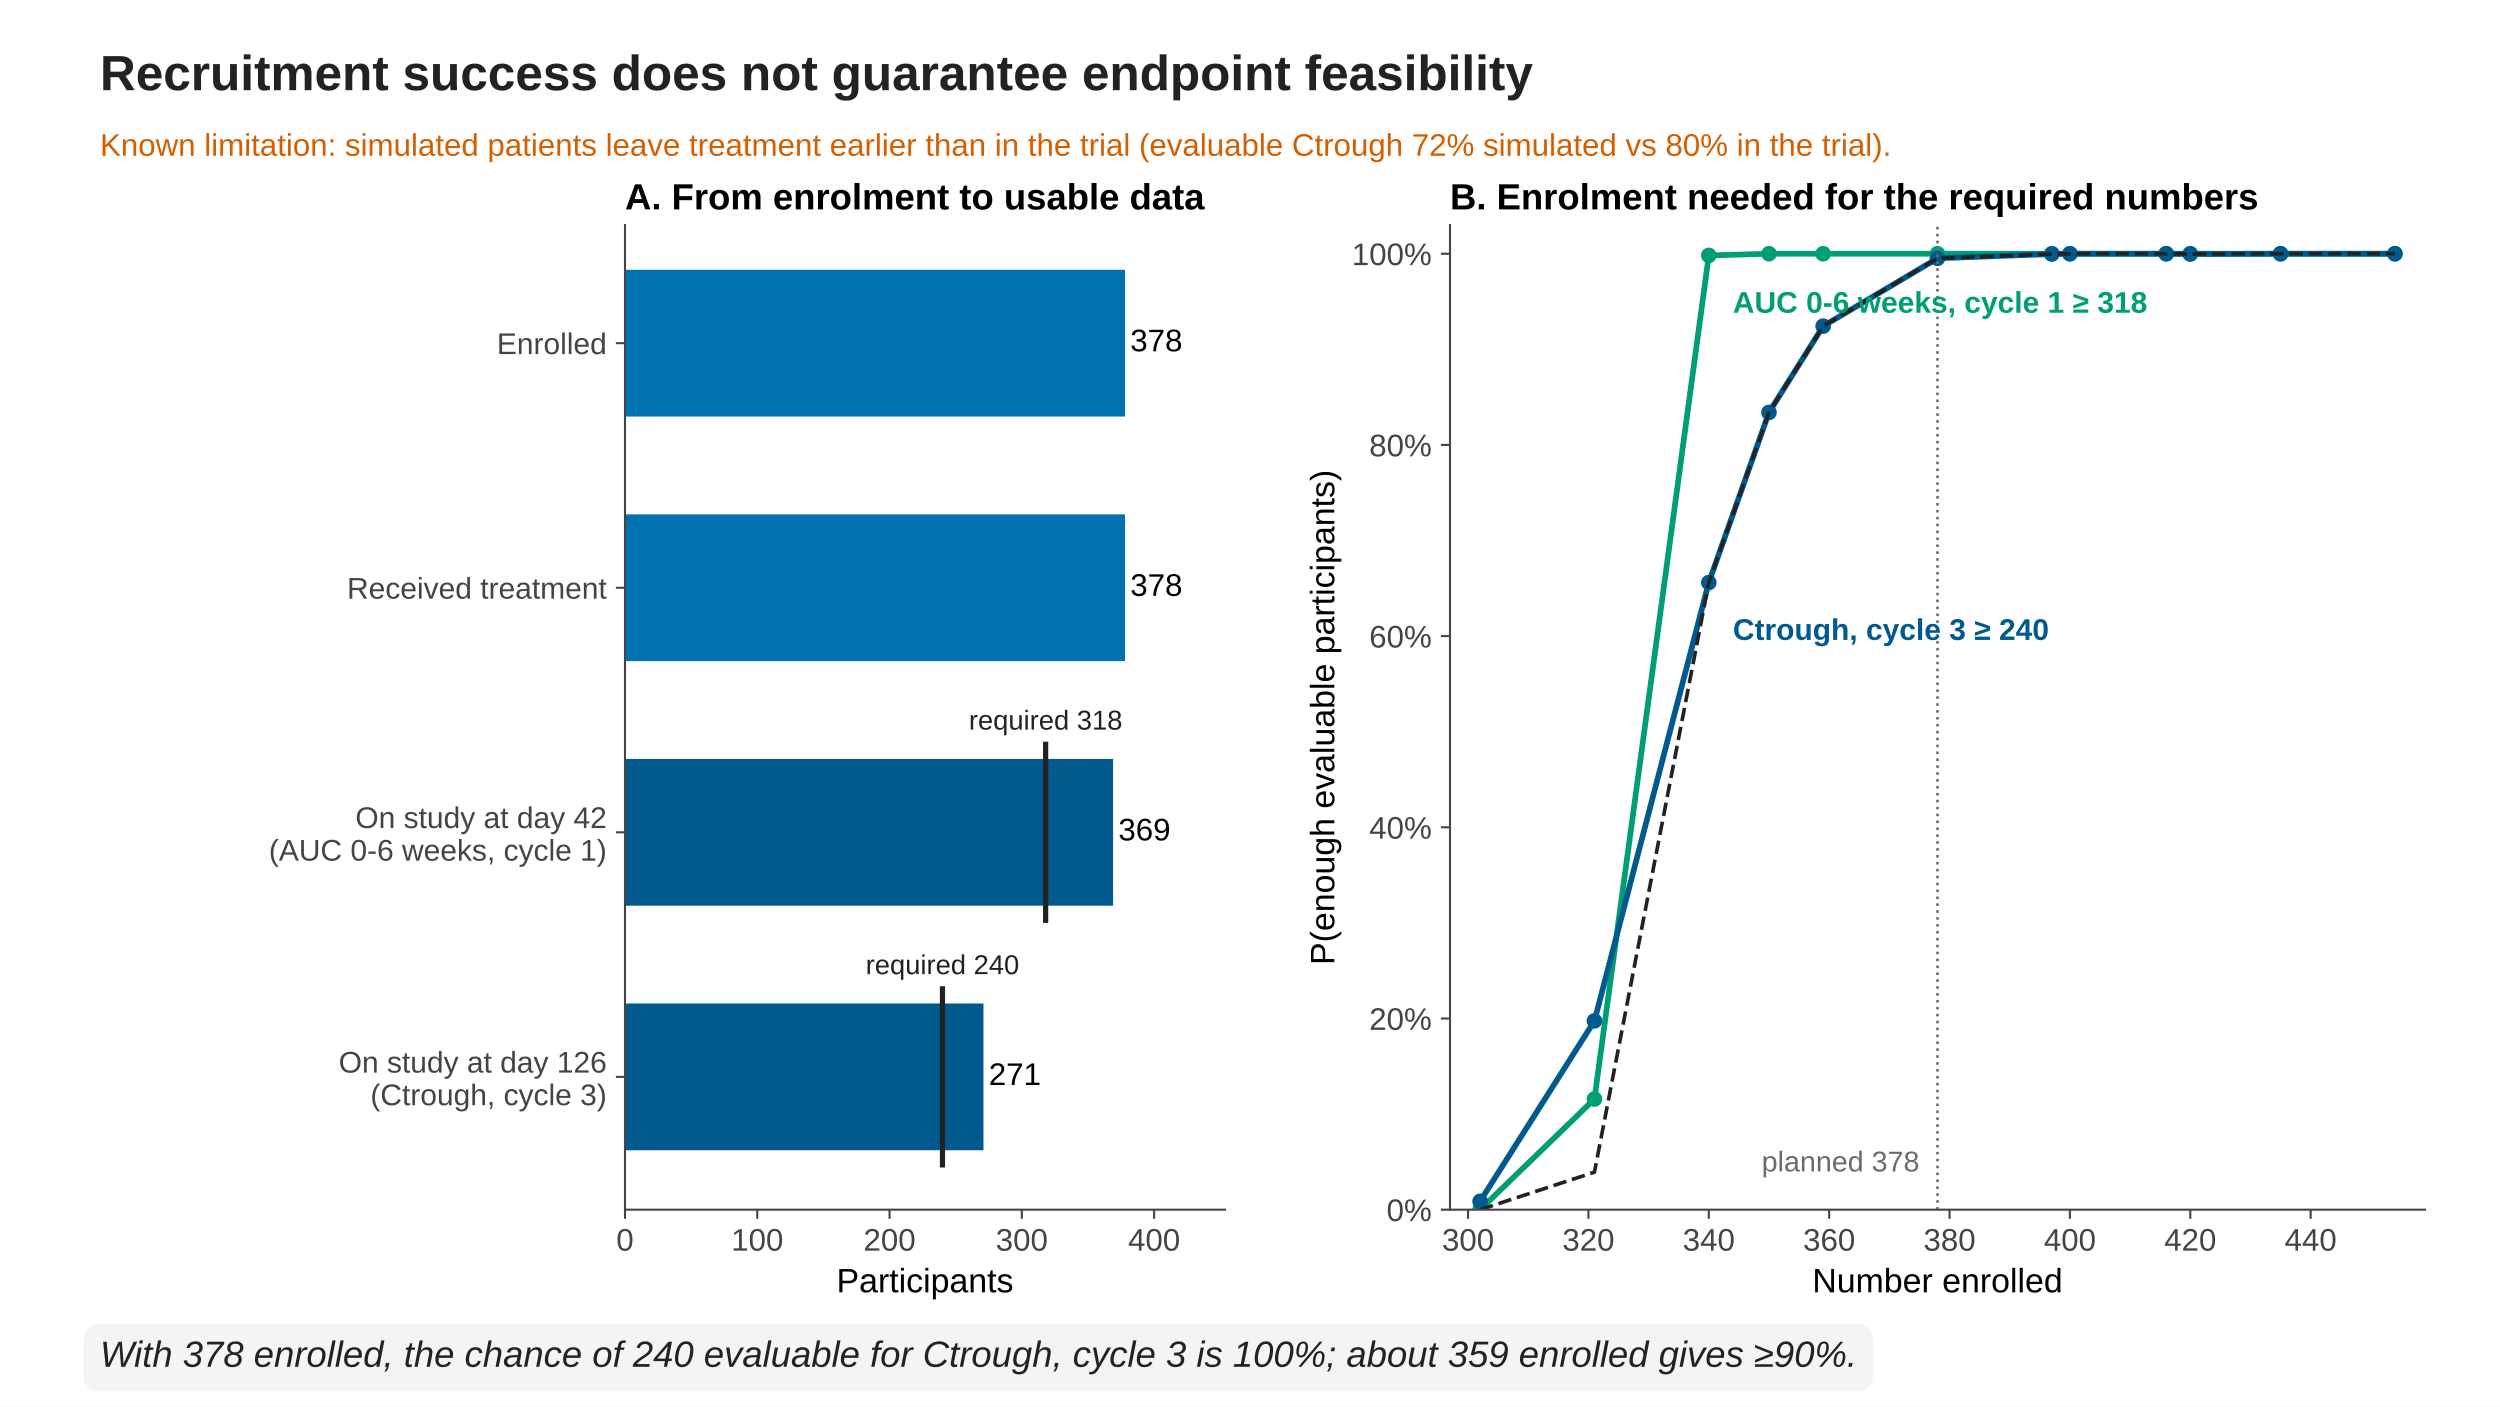
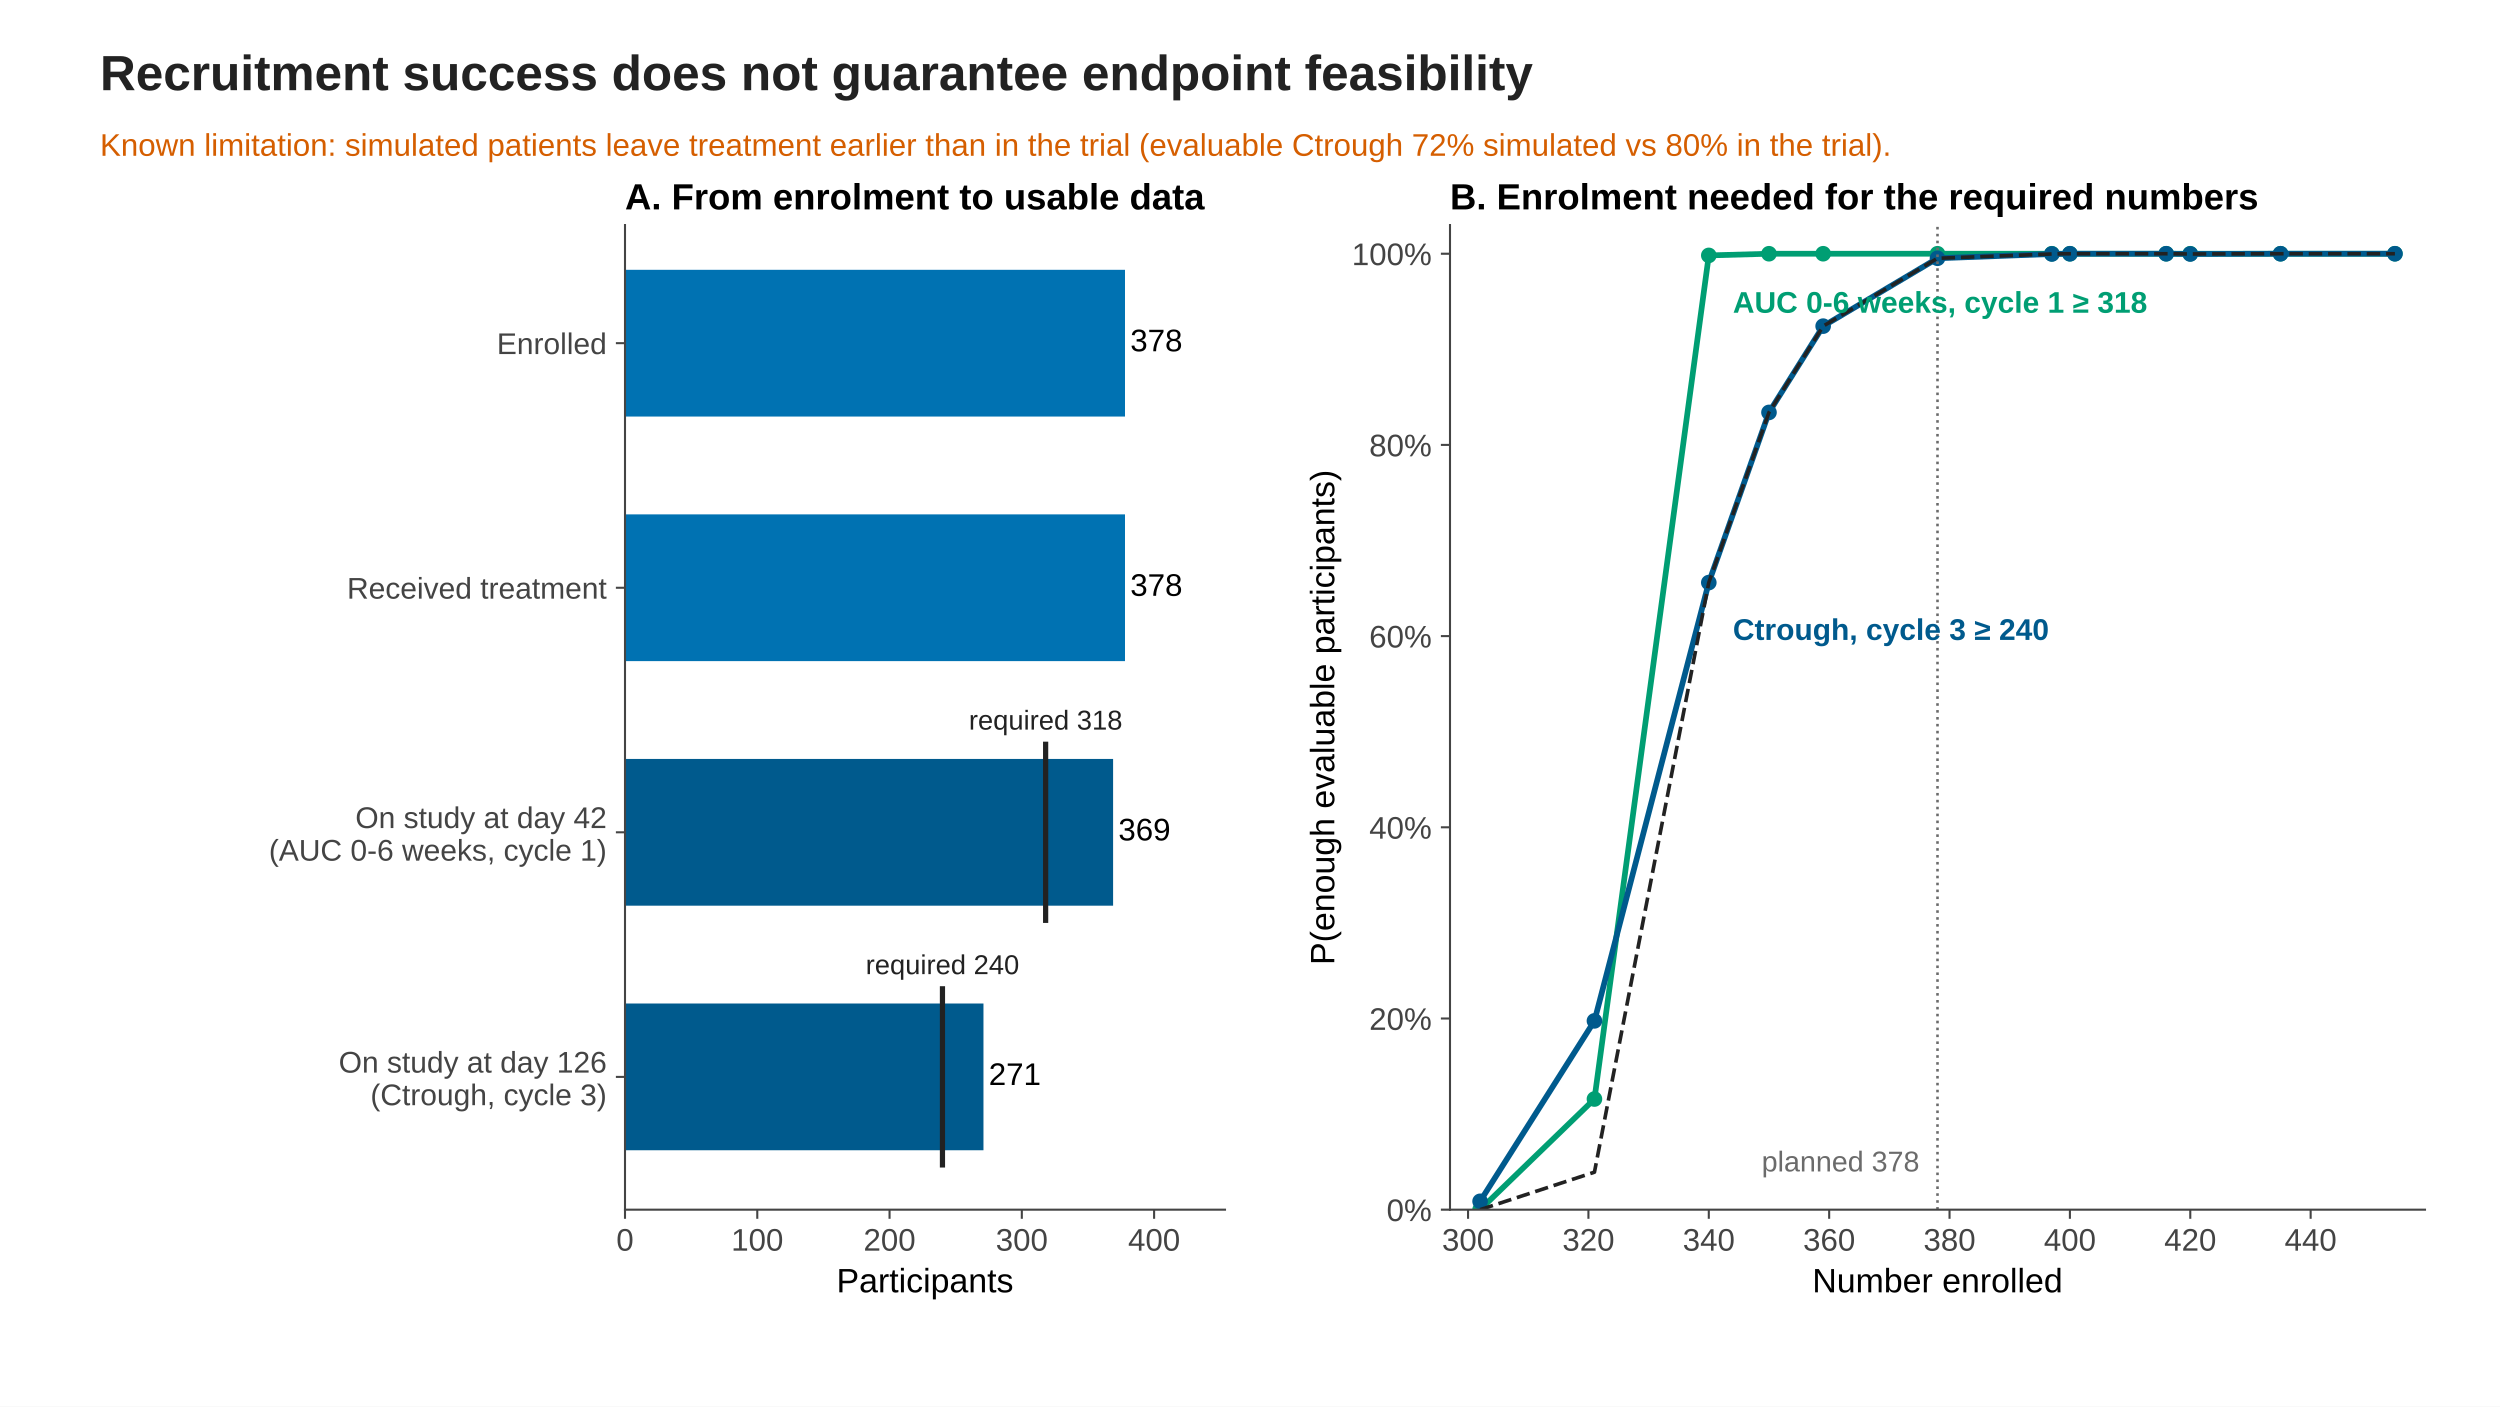
<svg xmlns="http://www.w3.org/2000/svg" xmlns:xlink="http://www.w3.org/1999/xlink" width="959.76pt" height="540pt" viewBox="0 0 959.76 540" version="1.1">
  <defs>
    <style type="text/css">*{stroke-linejoin: round; stroke-linecap: butt}</style>
  </defs>
  <g id="figure_1">
    <g id="patch_1">
      <path d="M 0 540  L 959.76 540  L 959.76 0  L 0 0  z " style="fill: #ffffff" />
    </g>
    <g id="axes_1">
      <g id="patch_2">
        <path d="M 239.94 464.4  L 470.282 464.4  L 470.282 86.4  L 239.94 86.4  z " style="fill: #ffffff" />
      </g>
      <g id="patch_3">
-         <path d="M 239.94 159.916  L 431.892 159.916  L 431.892 103.582  L 239.94 103.582  z " clip-path="url(#paa277f464e)" style="fill: #0072b2" />
+         <path d="M 239.94 159.916  L 431.892 159.916  L 431.892 103.582  L 239.94 103.582  z " clip-path="url(#pf78d6e358f)" style="fill: #0072b2" />
      </g>
      <g id="patch_4">
-         <path d="M 239.94 253.805  L 431.892 253.805  L 431.892 197.472  L 239.94 197.472  z " clip-path="url(#paa277f464e)" style="fill: #0072b2" />
+         <path d="M 239.94 253.805  L 431.892 253.805  L 431.892 197.472  L 239.94 197.472  z " clip-path="url(#pf78d6e358f)" style="fill: #0072b2" />
      </g>
      <g id="patch_5">
-         <path d="M 239.94 347.695  L 427.322 347.695  L 427.322 291.361  L 239.94 291.361  z " clip-path="url(#paa277f464e)" style="fill: #005a8d" />
+         <path d="M 239.94 347.695  L 427.322 347.695  L 427.322 291.361  L 239.94 291.361  z " clip-path="url(#pf78d6e358f)" style="fill: #005a8d" />
      </g>
      <g id="patch_6">
-         <path d="M 239.94 441.585  L 377.556 441.585  L 377.556 385.251  L 239.94 385.251  z " clip-path="url(#paa277f464e)" style="fill: #005a8d" />
+         <path d="M 239.94 441.585  L 377.556 441.585  L 377.556 385.251  L 239.94 385.251  z " clip-path="url(#pf78d6e358f)" style="fill: #005a8d" />
      </g>
      <g id="matplotlib.axis_1">
        <g id="xtick_1">
          <g id="line2d_1">
            <defs>
-               <path id="m299e68c3b0" d="M 0 0  L 0 3.5  " style="stroke: #444444; stroke-width: 0.8" />
+               <path id="m093eab5a1e" d="M 0 0  L 0 3.5  " style="stroke: #444444; stroke-width: 0.8" />
            </defs>
            <g>
-               <use xlink:href="#m299e68c3b0" x="239.94" y="464.4" style="fill: #444444; stroke: #444444; stroke-width: 0.8" />
+               <use xlink:href="#m093eab5a1e" x="239.94" y="464.4" style="fill: #444444; stroke: #444444; stroke-width: 0.8" />
            </g>
          </g>
          <g id="text_1">
            <text style="font-size: 12px; font-family: 'Arial'; text-anchor: middle; fill: #444444" x="239.94" y="480.136" transform="rotate(-0 239.94 480.1363)">0</text>
          </g>
        </g>
        <g id="xtick_2">
          <g id="line2d_2">
            <g>
-               <use xlink:href="#m299e68c3b0" x="290.721" y="464.4" style="fill: #444444; stroke: #444444; stroke-width: 0.8" />
+               <use xlink:href="#m093eab5a1e" x="290.721" y="464.4" style="fill: #444444; stroke: #444444; stroke-width: 0.8" />
            </g>
          </g>
          <g id="text_2">
            <text style="font-size: 12px; font-family: 'Arial'; text-anchor: middle; fill: #444444" x="290.721" y="480.136" transform="rotate(-0 290.721 480.1363)">100</text>
          </g>
        </g>
        <g id="xtick_3">
          <g id="line2d_3">
            <g>
-               <use xlink:href="#m299e68c3b0" x="341.502" y="464.4" style="fill: #444444; stroke: #444444; stroke-width: 0.8" />
+               <use xlink:href="#m093eab5a1e" x="341.502" y="464.4" style="fill: #444444; stroke: #444444; stroke-width: 0.8" />
            </g>
          </g>
          <g id="text_3">
            <text style="font-size: 12px; font-family: 'Arial'; text-anchor: middle; fill: #444444" x="341.502" y="480.136" transform="rotate(-0 341.5019 480.1363)">200</text>
          </g>
        </g>
        <g id="xtick_4">
          <g id="line2d_4">
            <g>
-               <use xlink:href="#m299e68c3b0" x="392.283" y="464.4" style="fill: #444444; stroke: #444444; stroke-width: 0.8" />
+               <use xlink:href="#m093eab5a1e" x="392.283" y="464.4" style="fill: #444444; stroke: #444444; stroke-width: 0.8" />
            </g>
          </g>
          <g id="text_4">
            <text style="font-size: 12px; font-family: 'Arial'; text-anchor: middle; fill: #444444" x="392.283" y="480.136" transform="rotate(-0 392.2829 480.1363)">300</text>
          </g>
        </g>
        <g id="xtick_5">
          <g id="line2d_5">
            <g>
-               <use xlink:href="#m299e68c3b0" x="443.064" y="464.4" style="fill: #444444; stroke: #444444; stroke-width: 0.8" />
+               <use xlink:href="#m093eab5a1e" x="443.064" y="464.4" style="fill: #444444; stroke: #444444; stroke-width: 0.8" />
            </g>
          </g>
          <g id="text_5">
            <text style="font-size: 12px; font-family: 'Arial'; text-anchor: middle; fill: #444444" x="443.064" y="480.136" transform="rotate(-0 443.0638 480.1363)">400</text>
          </g>
        </g>
        <g id="text_6">
          <text style="font-size: 13px; font-family: 'Arial'; text-anchor: middle" x="355.111" y="496.126" transform="rotate(-0 355.1112 496.1261)">Participants</text>
        </g>
      </g>
      <g id="matplotlib.axis_2">
        <g id="ytick_1">
          <g id="line2d_6">
            <defs>
-               <path id="m68c7b02f90" d="M 0 0  L -3.5 0  " style="stroke: #444444; stroke-width: 0.8" />
+               <path id="m3fc8a2ce9f" d="M 0 0  L -3.5 0  " style="stroke: #444444; stroke-width: 0.8" />
            </defs>
            <g>
-               <use xlink:href="#m68c7b02f90" x="239.94" y="131.749" style="fill: #444444; stroke: #444444; stroke-width: 0.8" />
+               <use xlink:href="#m3fc8a2ce9f" x="239.94" y="131.749" style="fill: #444444; stroke: #444444; stroke-width: 0.8" />
            </g>
          </g>
          <g id="text_7">
            <text style="font-size: 11.5px; font-family: 'Arial'; text-anchor: end; fill: #444444" x="232.94" y="135.935" transform="rotate(-0 232.94 135.9349)">Enrolled</text>
          </g>
        </g>
        <g id="ytick_2">
          <g id="line2d_7">
            <g>
-               <use xlink:href="#m68c7b02f90" x="239.94" y="225.638" style="fill: #444444; stroke: #444444; stroke-width: 0.8" />
+               <use xlink:href="#m3fc8a2ce9f" x="239.94" y="225.638" style="fill: #444444; stroke: #444444; stroke-width: 0.8" />
            </g>
          </g>
          <g id="text_8">
            <text style="font-size: 11.5px; font-family: 'Arial'; text-anchor: end; fill: #444444" x="232.94" y="229.825" transform="rotate(-0 232.94 229.8246)">Received treatment</text>
          </g>
        </g>
        <g id="ytick_3">
          <g id="line2d_8">
            <g>
-               <use xlink:href="#m68c7b02f90" x="239.94" y="319.528" style="fill: #444444; stroke: #444444; stroke-width: 0.8" />
+               <use xlink:href="#m3fc8a2ce9f" x="239.94" y="319.528" style="fill: #444444; stroke: #444444; stroke-width: 0.8" />
            </g>
          </g>
          <g id="text_9">
            <text style="font-size: 11.5px; font-family: 'Arial'; fill: #444444" transform="translate(136.4155 317.8903)">On study at day 42</text>
            <text style="font-size: 11.5px; font-family: 'Arial'; fill: #444444" transform="translate(103.2164 330.4068)">(AUC 0-6 weeks, cycle 1)</text>
          </g>
        </g>
        <g id="ytick_4">
          <g id="line2d_9">
            <g>
-               <use xlink:href="#m68c7b02f90" x="239.94" y="413.418" style="fill: #444444; stroke: #444444; stroke-width: 0.8" />
+               <use xlink:href="#m3fc8a2ce9f" x="239.94" y="413.418" style="fill: #444444; stroke: #444444; stroke-width: 0.8" />
            </g>
          </g>
          <g id="text_10">
            <text style="font-size: 11.5px; font-family: 'Arial'; fill: #444444" transform="translate(130.0204 411.78)">On study at day 126</text>
            <text style="font-size: 11.5px; font-family: 'Arial'; fill: #444444" transform="translate(142.1924 424.2966)">(Ctrough, cycle 3)</text>
          </g>
        </g>
      </g>
      <g id="line2d_10">
-         <path d="M 401.423 353.328  L 401.423 285.728  " clip-path="url(#paa277f464e)" style="fill: none; stroke: #222222; stroke-width: 2; stroke-linecap: square" />
+         <path d="M 401.423 353.328  L 401.423 285.728  " clip-path="url(#pf78d6e358f)" style="fill: none; stroke: #222222; stroke-width: 2; stroke-linecap: square" />
      </g>
      <g id="line2d_11">
-         <path d="M 361.814 447.218  L 361.814 379.618  " clip-path="url(#paa277f464e)" style="fill: none; stroke: #222222; stroke-width: 2; stroke-linecap: square" />
+         <path d="M 361.814 447.218  L 361.814 379.618  " clip-path="url(#pf78d6e358f)" style="fill: none; stroke: #222222; stroke-width: 2; stroke-linecap: square" />
      </g>
      <g id="patch_7">
        <path d="M 239.94 464.4  L 239.94 86.4  " style="fill: none; stroke: #444444; stroke-width: 0.8; stroke-linejoin: miter; stroke-linecap: square" />
      </g>
      <g id="patch_8">
        <path d="M 239.94 464.4  L 470.282 464.4  " style="fill: none; stroke: #444444; stroke-width: 0.8; stroke-linejoin: miter; stroke-linecap: square" />
      </g>
      <g id="text_11">
        <text style="font-size: 12px; font-family: 'Arial'; text-anchor: start" x="433.923" y="134.854" transform="rotate(-0 433.9232 134.8542)">378</text>
      </g>
      <g id="text_12">
        <text style="font-size: 12px; font-family: 'Arial'; text-anchor: start" x="433.923" y="228.744" transform="rotate(-0 433.9232 228.7439)">378</text>
      </g>
      <g id="text_13">
        <text style="font-size: 12px; font-family: 'Arial'; text-anchor: start" x="429.353" y="322.634" transform="rotate(-0 429.353 322.6336)">369</text>
      </g>
      <g id="text_14">
        <text style="font-size: 12px; font-family: 'Arial'; text-anchor: start" x="379.588" y="416.523" transform="rotate(-0 379.5876 416.5234)">271</text>
      </g>
      <g id="text_15">
        <text style="font-size: 10.5px; font-family: 'Arial'; text-anchor: middle; fill: #222222" x="401.423" y="280.094" transform="rotate(-0 401.4234 280.0945)">required 318</text>
      </g>
      <g id="text_16">
        <text style="font-size: 10.5px; font-family: 'Arial'; text-anchor: middle; fill: #222222" x="361.814" y="373.984" transform="rotate(-0 361.8143 373.9842)">required 240</text>
      </g>
      <g id="text_17">
        <text style="font-weight: 700; font-size: 14px; font-family: 'Arial'; text-anchor: start" x="239.94" y="80.4" transform="rotate(-0 239.94 80.4)">A. From enrolment to usable data</text>
      </g>
    </g>
    <g id="axes_2">
      <g id="patch_9">
        <path d="M 556.661 464.4  L 930.967 464.4  L 930.967 86.4  L 556.661 86.4  z " style="fill: #ffffff" />
      </g>
      <g id="matplotlib.axis_3">
        <g id="xtick_6">
          <g id="line2d_12">
            <g>
-               <use xlink:href="#m299e68c3b0" x="563.592" y="464.4" style="fill: #444444; stroke: #444444; stroke-width: 0.8" />
+               <use xlink:href="#m093eab5a1e" x="563.592" y="464.4" style="fill: #444444; stroke: #444444; stroke-width: 0.8" />
            </g>
          </g>
          <g id="text_18">
            <text style="font-size: 12px; font-family: 'Arial'; text-anchor: middle; fill: #444444" x="563.592" y="480.136" transform="rotate(-0 563.5924 480.1363)">300</text>
          </g>
        </g>
        <g id="xtick_7">
          <g id="line2d_13">
            <g>
-               <use xlink:href="#m299e68c3b0" x="609.803" y="464.4" style="fill: #444444; stroke: #444444; stroke-width: 0.8" />
+               <use xlink:href="#m093eab5a1e" x="609.803" y="464.4" style="fill: #444444; stroke: #444444; stroke-width: 0.8" />
            </g>
          </g>
          <g id="text_19">
            <text style="font-size: 12px; font-family: 'Arial'; text-anchor: middle; fill: #444444" x="609.803" y="480.136" transform="rotate(-0 609.8031 480.1363)">320</text>
          </g>
        </g>
        <g id="xtick_8">
          <g id="line2d_14">
            <g>
-               <use xlink:href="#m299e68c3b0" x="656.014" y="464.4" style="fill: #444444; stroke: #444444; stroke-width: 0.8" />
+               <use xlink:href="#m093eab5a1e" x="656.014" y="464.4" style="fill: #444444; stroke: #444444; stroke-width: 0.8" />
            </g>
          </g>
          <g id="text_20">
            <text style="font-size: 12px; font-family: 'Arial'; text-anchor: middle; fill: #444444" x="656.014" y="480.136" transform="rotate(-0 656.0137 480.1363)">340</text>
          </g>
        </g>
        <g id="xtick_9">
          <g id="line2d_15">
            <g>
-               <use xlink:href="#m299e68c3b0" x="702.224" y="464.4" style="fill: #444444; stroke: #444444; stroke-width: 0.8" />
+               <use xlink:href="#m093eab5a1e" x="702.224" y="464.4" style="fill: #444444; stroke: #444444; stroke-width: 0.8" />
            </g>
          </g>
          <g id="text_21">
            <text style="font-size: 12px; font-family: 'Arial'; text-anchor: middle; fill: #444444" x="702.224" y="480.136" transform="rotate(-0 702.2244 480.1363)">360</text>
          </g>
        </g>
        <g id="xtick_10">
          <g id="line2d_16">
            <g>
-               <use xlink:href="#m299e68c3b0" x="748.435" y="464.4" style="fill: #444444; stroke: #444444; stroke-width: 0.8" />
+               <use xlink:href="#m093eab5a1e" x="748.435" y="464.4" style="fill: #444444; stroke: #444444; stroke-width: 0.8" />
            </g>
          </g>
          <g id="text_22">
            <text style="font-size: 12px; font-family: 'Arial'; text-anchor: middle; fill: #444444" x="748.435" y="480.136" transform="rotate(-0 748.4351 480.1363)">380</text>
          </g>
        </g>
        <g id="xtick_11">
          <g id="line2d_17">
            <g>
-               <use xlink:href="#m299e68c3b0" x="794.646" y="464.4" style="fill: #444444; stroke: #444444; stroke-width: 0.8" />
+               <use xlink:href="#m093eab5a1e" x="794.646" y="464.4" style="fill: #444444; stroke: #444444; stroke-width: 0.8" />
            </g>
          </g>
          <g id="text_23">
            <text style="font-size: 12px; font-family: 'Arial'; text-anchor: middle; fill: #444444" x="794.646" y="480.136" transform="rotate(-0 794.6457 480.1363)">400</text>
          </g>
        </g>
        <g id="xtick_12">
          <g id="line2d_18">
            <g>
-               <use xlink:href="#m299e68c3b0" x="840.856" y="464.4" style="fill: #444444; stroke: #444444; stroke-width: 0.8" />
+               <use xlink:href="#m093eab5a1e" x="840.856" y="464.4" style="fill: #444444; stroke: #444444; stroke-width: 0.8" />
            </g>
          </g>
          <g id="text_24">
            <text style="font-size: 12px; font-family: 'Arial'; text-anchor: middle; fill: #444444" x="840.856" y="480.136" transform="rotate(-0 840.8564 480.1363)">420</text>
          </g>
        </g>
        <g id="xtick_13">
          <g id="line2d_19">
            <g>
-               <use xlink:href="#m299e68c3b0" x="887.067" y="464.4" style="fill: #444444; stroke: #444444; stroke-width: 0.8" />
+               <use xlink:href="#m093eab5a1e" x="887.067" y="464.4" style="fill: #444444; stroke: #444444; stroke-width: 0.8" />
            </g>
          </g>
          <g id="text_25">
            <text style="font-size: 12px; font-family: 'Arial'; text-anchor: middle; fill: #444444" x="887.067" y="480.136" transform="rotate(-0 887.0671 480.1363)">440</text>
          </g>
        </g>
        <g id="text_26">
          <text style="font-size: 13px; font-family: 'Arial'; text-anchor: middle" x="743.814" y="496.126" transform="rotate(-0 743.814 496.1261)">Number enrolled</text>
        </g>
      </g>
      <g id="matplotlib.axis_4">
        <g id="ytick_5">
          <g id="line2d_20">
            <g>
-               <use xlink:href="#m68c7b02f90" x="556.661" y="464.4" style="fill: #444444; stroke: #444444; stroke-width: 0.8" />
+               <use xlink:href="#m3fc8a2ce9f" x="556.661" y="464.4" style="fill: #444444; stroke: #444444; stroke-width: 0.8" />
            </g>
          </g>
          <g id="text_27">
            <text style="font-size: 12px; font-family: 'Arial'; text-anchor: end; fill: #444444" x="549.661" y="468.768" transform="rotate(-0 549.6608 468.7682)">0%</text>
          </g>
        </g>
        <g id="ytick_6">
          <g id="line2d_21">
            <g>
-               <use xlink:href="#m68c7b02f90" x="556.661" y="391.002" style="fill: #444444; stroke: #444444; stroke-width: 0.8" />
+               <use xlink:href="#m3fc8a2ce9f" x="556.661" y="391.002" style="fill: #444444; stroke: #444444; stroke-width: 0.8" />
            </g>
          </g>
          <g id="text_28">
            <text style="font-size: 12px; font-family: 'Arial'; text-anchor: end; fill: #444444" x="549.661" y="395.37" transform="rotate(-0 549.6608 395.3701)">20%</text>
          </g>
        </g>
        <g id="ytick_7">
          <g id="line2d_22">
            <g>
-               <use xlink:href="#m68c7b02f90" x="556.661" y="317.604" style="fill: #444444; stroke: #444444; stroke-width: 0.8" />
+               <use xlink:href="#m3fc8a2ce9f" x="556.661" y="317.604" style="fill: #444444; stroke: #444444; stroke-width: 0.8" />
            </g>
          </g>
          <g id="text_29">
            <text style="font-size: 12px; font-family: 'Arial'; text-anchor: end; fill: #444444" x="549.661" y="321.972" transform="rotate(-0 549.6608 321.972)">40%</text>
          </g>
        </g>
        <g id="ytick_8">
          <g id="line2d_23">
            <g>
-               <use xlink:href="#m68c7b02f90" x="556.661" y="244.206" style="fill: #444444; stroke: #444444; stroke-width: 0.8" />
+               <use xlink:href="#m3fc8a2ce9f" x="556.661" y="244.206" style="fill: #444444; stroke: #444444; stroke-width: 0.8" />
            </g>
          </g>
          <g id="text_30">
            <text style="font-size: 12px; font-family: 'Arial'; text-anchor: end; fill: #444444" x="549.661" y="248.574" transform="rotate(-0 549.6608 248.574)">60%</text>
          </g>
        </g>
        <g id="ytick_9">
          <g id="line2d_24">
            <g>
-               <use xlink:href="#m68c7b02f90" x="556.661" y="170.808" style="fill: #444444; stroke: #444444; stroke-width: 0.8" />
+               <use xlink:href="#m3fc8a2ce9f" x="556.661" y="170.808" style="fill: #444444; stroke: #444444; stroke-width: 0.8" />
            </g>
          </g>
          <g id="text_31">
            <text style="font-size: 12px; font-family: 'Arial'; text-anchor: end; fill: #444444" x="549.661" y="175.176" transform="rotate(-0 549.6608 175.1759)">80%</text>
          </g>
        </g>
        <g id="ytick_10">
          <g id="line2d_25">
            <g>
-               <use xlink:href="#m68c7b02f90" x="556.661" y="97.41" style="fill: #444444; stroke: #444444; stroke-width: 0.8" />
+               <use xlink:href="#m3fc8a2ce9f" x="556.661" y="97.41" style="fill: #444444; stroke: #444444; stroke-width: 0.8" />
            </g>
          </g>
          <g id="text_32">
            <text style="font-size: 12px; font-family: 'Arial'; text-anchor: end; fill: #444444" x="549.661" y="101.778" transform="rotate(-0 549.6608 101.7779)">100%</text>
          </g>
        </g>
        <g id="text_33">
          <text style="font-size: 13px; font-family: 'Arial'; text-anchor: middle" x="512.235" y="275.4" transform="rotate(-90 512.2347 275.4)">P(enough evaluable participants)</text>
        </g>
      </g>
      <g id="line2d_26">
-         <path d="M 568.213 464.4  L 612.114 421.921  L 656.014 98.052  L 679.119 97.41  L 699.914 97.41  L 743.814 97.41  L 787.714 97.41  L 794.646 97.41  L 831.614 97.41  L 840.856 97.41  L 875.514 97.41  L 919.415 97.41  " clip-path="url(#pd9a2366517)" style="fill: none; stroke: #009e73; stroke-width: 2.2; stroke-linecap: square" />
+         <path d="M 568.213 464.4  L 612.114 421.921  L 656.014 98.052  L 679.119 97.41  L 699.914 97.41  L 743.814 97.41  L 787.714 97.41  L 794.646 97.41  L 831.614 97.41  L 840.856 97.41  L 875.514 97.41  L 919.415 97.41  " clip-path="url(#p56911803e5)" style="fill: none; stroke: #009e73; stroke-width: 2.2; stroke-linecap: square" />
        <defs>
-           <path id="m0de70c216f" d="M 0 2.5  C 0.663 2.5 1.299 2.237 1.768 1.768  C 2.237 1.299 2.5 0.663 2.5 0  C 2.5 -0.663 2.237 -1.299 1.768 -1.768  C 1.299 -2.237 0.663 -2.5 0 -2.5  C -0.663 -2.5 -1.299 -2.237 -1.768 -1.768  C -2.237 -1.299 -2.5 -0.663 -2.5 0  C -2.5 0.663 -2.237 1.299 -1.768 1.768  C -1.299 2.237 -0.663 2.5 0 2.5  z " style="stroke: #009e73" />
+           <path id="m83e90d283c" d="M 0 2.5  C 0.663 2.5 1.299 2.237 1.768 1.768  C 2.237 1.299 2.5 0.663 2.5 0  C 2.5 -0.663 2.237 -1.299 1.768 -1.768  C 1.299 -2.237 0.663 -2.5 0 -2.5  C -0.663 -2.5 -1.299 -2.237 -1.768 -1.768  C -2.237 -1.299 -2.5 -0.663 -2.5 0  C -2.5 0.663 -2.237 1.299 -1.768 1.768  C -1.299 2.237 -0.663 2.5 0 2.5  z " style="stroke: #009e73" />
        </defs>
-         <g clip-path="url(#pd9a2366517)">
-           <use xlink:href="#m0de70c216f" x="568.213" y="464.4" style="fill: #009e73; stroke: #009e73" />
-           <use xlink:href="#m0de70c216f" x="612.114" y="421.921" style="fill: #009e73; stroke: #009e73" />
-           <use xlink:href="#m0de70c216f" x="656.014" y="98.052" style="fill: #009e73; stroke: #009e73" />
-           <use xlink:href="#m0de70c216f" x="679.119" y="97.41" style="fill: #009e73; stroke: #009e73" />
-           <use xlink:href="#m0de70c216f" x="699.914" y="97.41" style="fill: #009e73; stroke: #009e73" />
-           <use xlink:href="#m0de70c216f" x="743.814" y="97.41" style="fill: #009e73; stroke: #009e73" />
-           <use xlink:href="#m0de70c216f" x="787.714" y="97.41" style="fill: #009e73; stroke: #009e73" />
-           <use xlink:href="#m0de70c216f" x="794.646" y="97.41" style="fill: #009e73; stroke: #009e73" />
-           <use xlink:href="#m0de70c216f" x="831.614" y="97.41" style="fill: #009e73; stroke: #009e73" />
-           <use xlink:href="#m0de70c216f" x="840.856" y="97.41" style="fill: #009e73; stroke: #009e73" />
-           <use xlink:href="#m0de70c216f" x="875.514" y="97.41" style="fill: #009e73; stroke: #009e73" />
-           <use xlink:href="#m0de70c216f" x="919.415" y="97.41" style="fill: #009e73; stroke: #009e73" />
+         <g clip-path="url(#p56911803e5)">
+           <use xlink:href="#m83e90d283c" x="568.213" y="464.4" style="fill: #009e73; stroke: #009e73" />
+           <use xlink:href="#m83e90d283c" x="612.114" y="421.921" style="fill: #009e73; stroke: #009e73" />
+           <use xlink:href="#m83e90d283c" x="656.014" y="98.052" style="fill: #009e73; stroke: #009e73" />
+           <use xlink:href="#m83e90d283c" x="679.119" y="97.41" style="fill: #009e73; stroke: #009e73" />
+           <use xlink:href="#m83e90d283c" x="699.914" y="97.41" style="fill: #009e73; stroke: #009e73" />
+           <use xlink:href="#m83e90d283c" x="743.814" y="97.41" style="fill: #009e73; stroke: #009e73" />
+           <use xlink:href="#m83e90d283c" x="787.714" y="97.41" style="fill: #009e73; stroke: #009e73" />
+           <use xlink:href="#m83e90d283c" x="794.646" y="97.41" style="fill: #009e73; stroke: #009e73" />
+           <use xlink:href="#m83e90d283c" x="831.614" y="97.41" style="fill: #009e73; stroke: #009e73" />
+           <use xlink:href="#m83e90d283c" x="840.856" y="97.41" style="fill: #009e73; stroke: #009e73" />
+           <use xlink:href="#m83e90d283c" x="875.514" y="97.41" style="fill: #009e73; stroke: #009e73" />
+           <use xlink:href="#m83e90d283c" x="919.415" y="97.41" style="fill: #009e73; stroke: #009e73" />
        </g>
      </g>
      <g id="line2d_27">
-         <path d="M 568.213 461.189  L 612.114 391.919  L 656.014 223.654  L 679.119 158.33  L 699.914 125.209  L 743.814 99.153  L 787.714 97.501  L 794.646 97.41  L 831.614 97.41  L 840.856 97.501  L 875.514 97.41  L 919.415 97.41  " clip-path="url(#pd9a2366517)" style="fill: none; stroke: #005a8d; stroke-width: 2.2; stroke-linecap: square" />
+         <path d="M 568.213 461.189  L 612.114 391.919  L 656.014 223.654  L 679.119 158.33  L 699.914 125.209  L 743.814 99.153  L 787.714 97.501  L 794.646 97.41  L 831.614 97.41  L 840.856 97.501  L 875.514 97.41  L 919.415 97.41  " clip-path="url(#p56911803e5)" style="fill: none; stroke: #005a8d; stroke-width: 2.2; stroke-linecap: square" />
        <defs>
-           <path id="m7fe6d5e15e" d="M 0 2.5  C 0.663 2.5 1.299 2.237 1.768 1.768  C 2.237 1.299 2.5 0.663 2.5 0  C 2.5 -0.663 2.237 -1.299 1.768 -1.768  C 1.299 -2.237 0.663 -2.5 0 -2.5  C -0.663 -2.5 -1.299 -2.237 -1.768 -1.768  C -2.237 -1.299 -2.5 -0.663 -2.5 0  C -2.5 0.663 -2.237 1.299 -1.768 1.768  C -1.299 2.237 -0.663 2.5 0 2.5  z " style="stroke: #005a8d" />
+           <path id="mc123349a5d" d="M 0 2.5  C 0.663 2.5 1.299 2.237 1.768 1.768  C 2.237 1.299 2.5 0.663 2.5 0  C 2.5 -0.663 2.237 -1.299 1.768 -1.768  C 1.299 -2.237 0.663 -2.5 0 -2.5  C -0.663 -2.5 -1.299 -2.237 -1.768 -1.768  C -2.237 -1.299 -2.5 -0.663 -2.5 0  C -2.5 0.663 -2.237 1.299 -1.768 1.768  C -1.299 2.237 -0.663 2.5 0 2.5  z " style="stroke: #005a8d" />
        </defs>
-         <g clip-path="url(#pd9a2366517)">
-           <use xlink:href="#m7fe6d5e15e" x="568.213" y="461.189" style="fill: #005a8d; stroke: #005a8d" />
-           <use xlink:href="#m7fe6d5e15e" x="612.114" y="391.919" style="fill: #005a8d; stroke: #005a8d" />
-           <use xlink:href="#m7fe6d5e15e" x="656.014" y="223.654" style="fill: #005a8d; stroke: #005a8d" />
-           <use xlink:href="#m7fe6d5e15e" x="679.119" y="158.33" style="fill: #005a8d; stroke: #005a8d" />
-           <use xlink:href="#m7fe6d5e15e" x="699.914" y="125.209" style="fill: #005a8d; stroke: #005a8d" />
-           <use xlink:href="#m7fe6d5e15e" x="743.814" y="99.153" style="fill: #005a8d; stroke: #005a8d" />
-           <use xlink:href="#m7fe6d5e15e" x="787.714" y="97.501" style="fill: #005a8d; stroke: #005a8d" />
-           <use xlink:href="#m7fe6d5e15e" x="794.646" y="97.41" style="fill: #005a8d; stroke: #005a8d" />
-           <use xlink:href="#m7fe6d5e15e" x="831.614" y="97.41" style="fill: #005a8d; stroke: #005a8d" />
-           <use xlink:href="#m7fe6d5e15e" x="840.856" y="97.501" style="fill: #005a8d; stroke: #005a8d" />
-           <use xlink:href="#m7fe6d5e15e" x="875.514" y="97.41" style="fill: #005a8d; stroke: #005a8d" />
-           <use xlink:href="#m7fe6d5e15e" x="919.415" y="97.41" style="fill: #005a8d; stroke: #005a8d" />
+         <g clip-path="url(#p56911803e5)">
+           <use xlink:href="#mc123349a5d" x="568.213" y="461.189" style="fill: #005a8d; stroke: #005a8d" />
+           <use xlink:href="#mc123349a5d" x="612.114" y="391.919" style="fill: #005a8d; stroke: #005a8d" />
+           <use xlink:href="#mc123349a5d" x="656.014" y="223.654" style="fill: #005a8d; stroke: #005a8d" />
+           <use xlink:href="#mc123349a5d" x="679.119" y="158.33" style="fill: #005a8d; stroke: #005a8d" />
+           <use xlink:href="#mc123349a5d" x="699.914" y="125.209" style="fill: #005a8d; stroke: #005a8d" />
+           <use xlink:href="#mc123349a5d" x="743.814" y="99.153" style="fill: #005a8d; stroke: #005a8d" />
+           <use xlink:href="#mc123349a5d" x="787.714" y="97.501" style="fill: #005a8d; stroke: #005a8d" />
+           <use xlink:href="#mc123349a5d" x="794.646" y="97.41" style="fill: #005a8d; stroke: #005a8d" />
+           <use xlink:href="#mc123349a5d" x="831.614" y="97.41" style="fill: #005a8d; stroke: #005a8d" />
+           <use xlink:href="#mc123349a5d" x="840.856" y="97.501" style="fill: #005a8d; stroke: #005a8d" />
+           <use xlink:href="#mc123349a5d" x="875.514" y="97.41" style="fill: #005a8d; stroke: #005a8d" />
+           <use xlink:href="#mc123349a5d" x="919.415" y="97.41" style="fill: #005a8d; stroke: #005a8d" />
        </g>
      </g>
      <g id="line2d_28">
-         <path d="M 568.213 464.4  L 612.114 449.996  L 656.014 223.654  L 679.119 158.33  L 699.914 125.209  L 743.814 99.153  L 787.714 97.501  L 794.646 97.41  L 831.614 97.41  L 840.856 97.501  L 875.514 97.41  L 919.415 97.41  " clip-path="url(#pd9a2366517)" style="fill: none; stroke-dasharray: 5.18,2.24; stroke-dashoffset: 0; stroke: #222222; stroke-width: 1.4" />
+         <path d="M 568.213 464.4  L 612.114 449.996  L 656.014 223.654  L 679.119 158.33  L 699.914 125.209  L 743.814 99.153  L 787.714 97.501  L 794.646 97.41  L 831.614 97.41  L 840.856 97.501  L 875.514 97.41  L 919.415 97.41  " clip-path="url(#p56911803e5)" style="fill: none; stroke-dasharray: 5.18,2.24; stroke-dashoffset: 0; stroke: #222222; stroke-width: 1.4" />
      </g>
      <g id="line2d_29">
-         <path d="M 743.814 464.4  L 743.814 86.4  " clip-path="url(#pd9a2366517)" style="fill: none; stroke-dasharray: 1,1.65; stroke-dashoffset: 0; stroke: #6b6b6b" />
+         <path d="M 743.814 464.4  L 743.814 86.4  " clip-path="url(#p56911803e5)" style="fill: none; stroke-dasharray: 1,1.65; stroke-dashoffset: 0; stroke: #6b6b6b" />
      </g>
      <g id="patch_10">
        <path d="M 556.661 464.4  L 556.661 86.4  " style="fill: none; stroke: #444444; stroke-width: 0.8; stroke-linejoin: miter; stroke-linecap: square" />
      </g>
      <g id="patch_11">
        <path d="M 556.661 464.4  L 930.967 464.4  " style="fill: none; stroke: #444444; stroke-width: 0.8; stroke-linejoin: miter; stroke-linecap: square" />
      </g>
      <g id="text_34">
        <text style="font-weight: 700; font-size: 11.5px; font-family: 'Arial'; text-anchor: start; fill: #009e73" x="665.256" y="120.071" transform="rotate(-0 665.2559 120.0714)">AUC 0-6 weeks, cycle 1 ≥ 318</text>
      </g>
      <g id="text_35">
        <text style="font-weight: 700; font-size: 11.5px; font-family: 'Arial'; text-anchor: start; fill: #005a8d" x="665.256" y="245.674" transform="rotate(-0 665.2559 245.6738)">Ctrough, cycle 3 ≥ 240</text>
      </g>
      <g id="text_36">
        <text style="font-size: 11px; font-family: 'Arial'; text-anchor: end; fill: #6b6b6b" x="736.882" y="449.72" transform="rotate(-0 736.8824 449.7204)">planned 378</text>
      </g>
      <g id="text_37">
        <text style="font-weight: 700; font-size: 14px; font-family: 'Arial'; text-anchor: start" x="556.661" y="80.4" transform="rotate(-0 556.6608 80.4)">B. Enrolment needed for the required numbers</text>
      </g>
    </g>
    <g id="text_38">
      <text style="font-weight: 700; font-size: 19px; font-family: 'Arial'; text-anchor: start; fill: #222222" x="38.39" y="34.617" transform="rotate(-0 38.3904 34.61681)">Recruitment success does not guarantee endpoint feasibility</text>
    </g>
    <g id="text_39">
-       <g id="patch_12">
-         <path d="M 38.39 533.969  L 712.882 533.969  Q 719.182 533.969 719.182 527.669  L 719.182 514.531  Q 719.182 508.231 712.882 508.231  L 38.39 508.231  Q 32.09 508.231 32.09 514.531  L 32.09 527.669  Q 32.09 533.969 38.39 533.969  z " style="fill: #f4f4f4" />
-       </g>
-       <text style="font-style: italic; font-size: 14px; font-family: 'Arial'; text-anchor: start; fill: #222222" x="38.39" y="524.723" transform="rotate(-0 38.3904 524.7229)">With 378 enrolled, the chance of 240 evaluable for Ctrough, cycle 3 is 100%; about 359 enrolled gives ≥90%.</text>
-     </g>
-     <g id="text_40">
      <text style="font-size: 12px; font-family: 'Arial'; text-anchor: start; fill: #d55e00" x="38.39" y="59.805" transform="rotate(-0 38.3904 59.80535)">Known limitation: simulated patients leave treatment earlier than in the trial (evaluable Ctrough 72% simulated vs 80% in the trial).</text>
    </g>
  </g>
  <defs>
-     <clipPath id="paa277f464e">
+     <clipPath id="pf78d6e358f">
      <rect x="239.94" y="86.4" width="230.342" height="378" />
    </clipPath>
-     <clipPath id="pd9a2366517">
+     <clipPath id="p56911803e5">
      <rect x="556.661" y="86.4" width="374.306" height="378" />
    </clipPath>
  </defs>
</svg>
